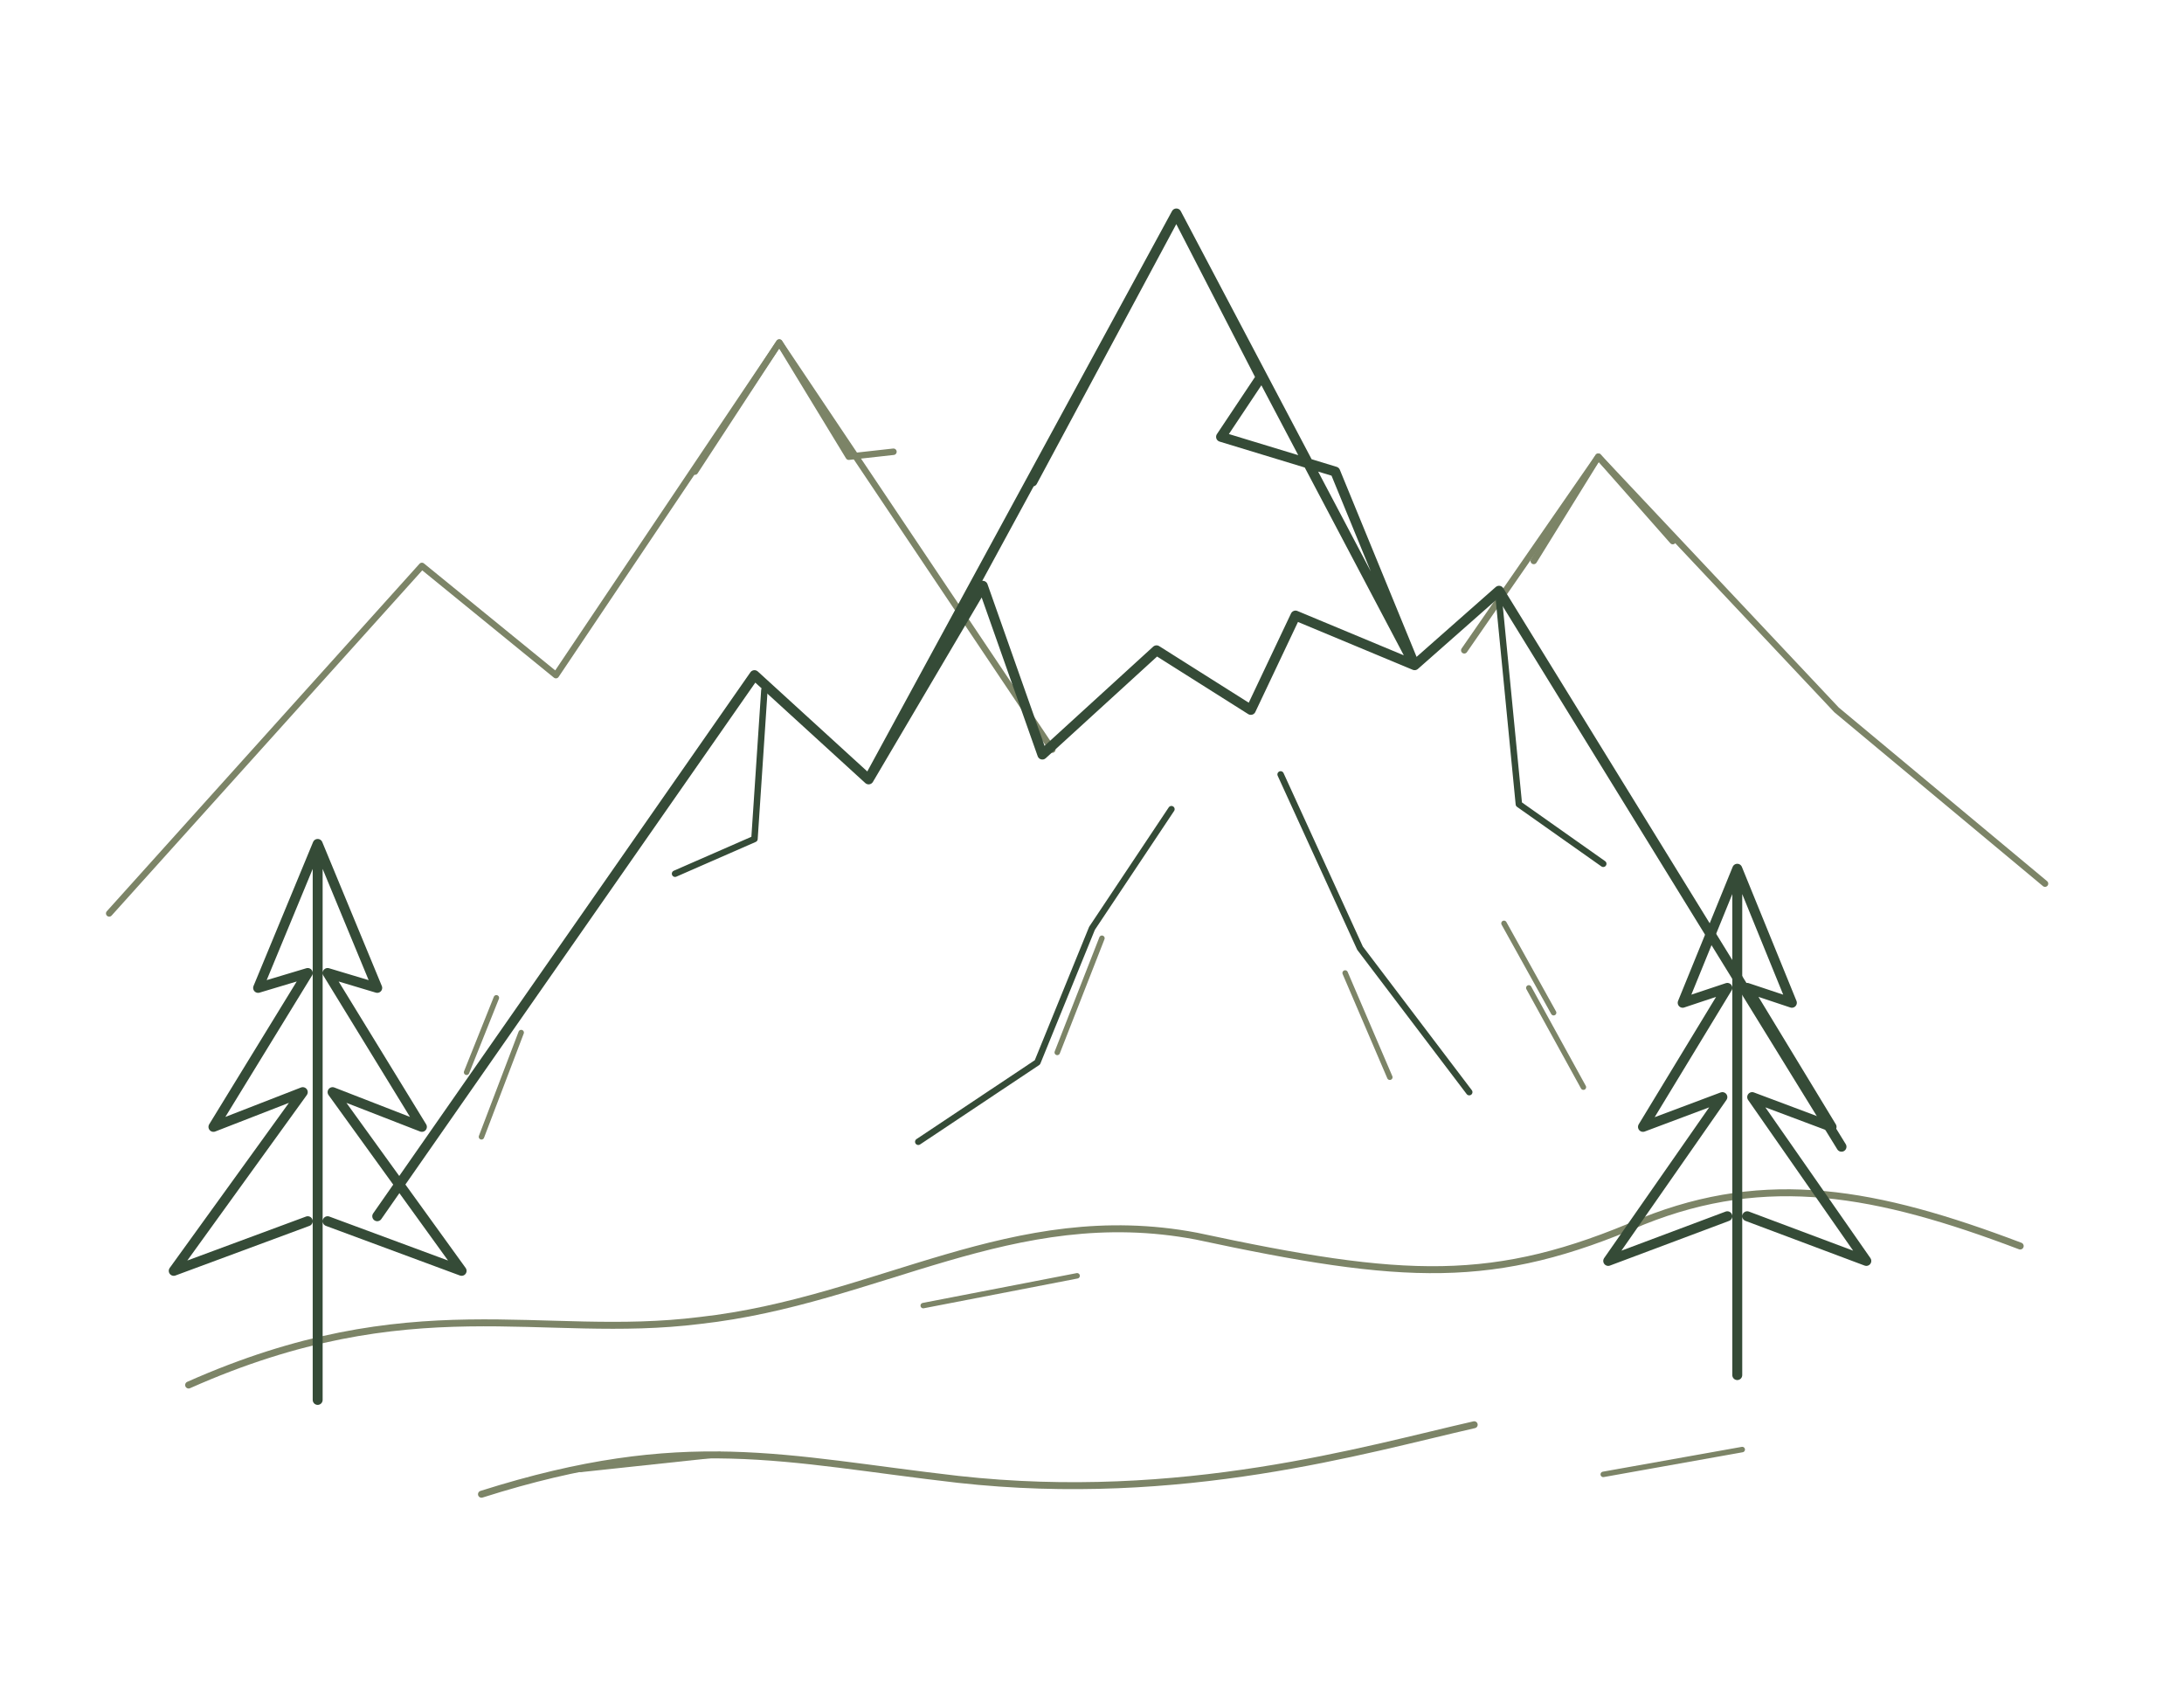
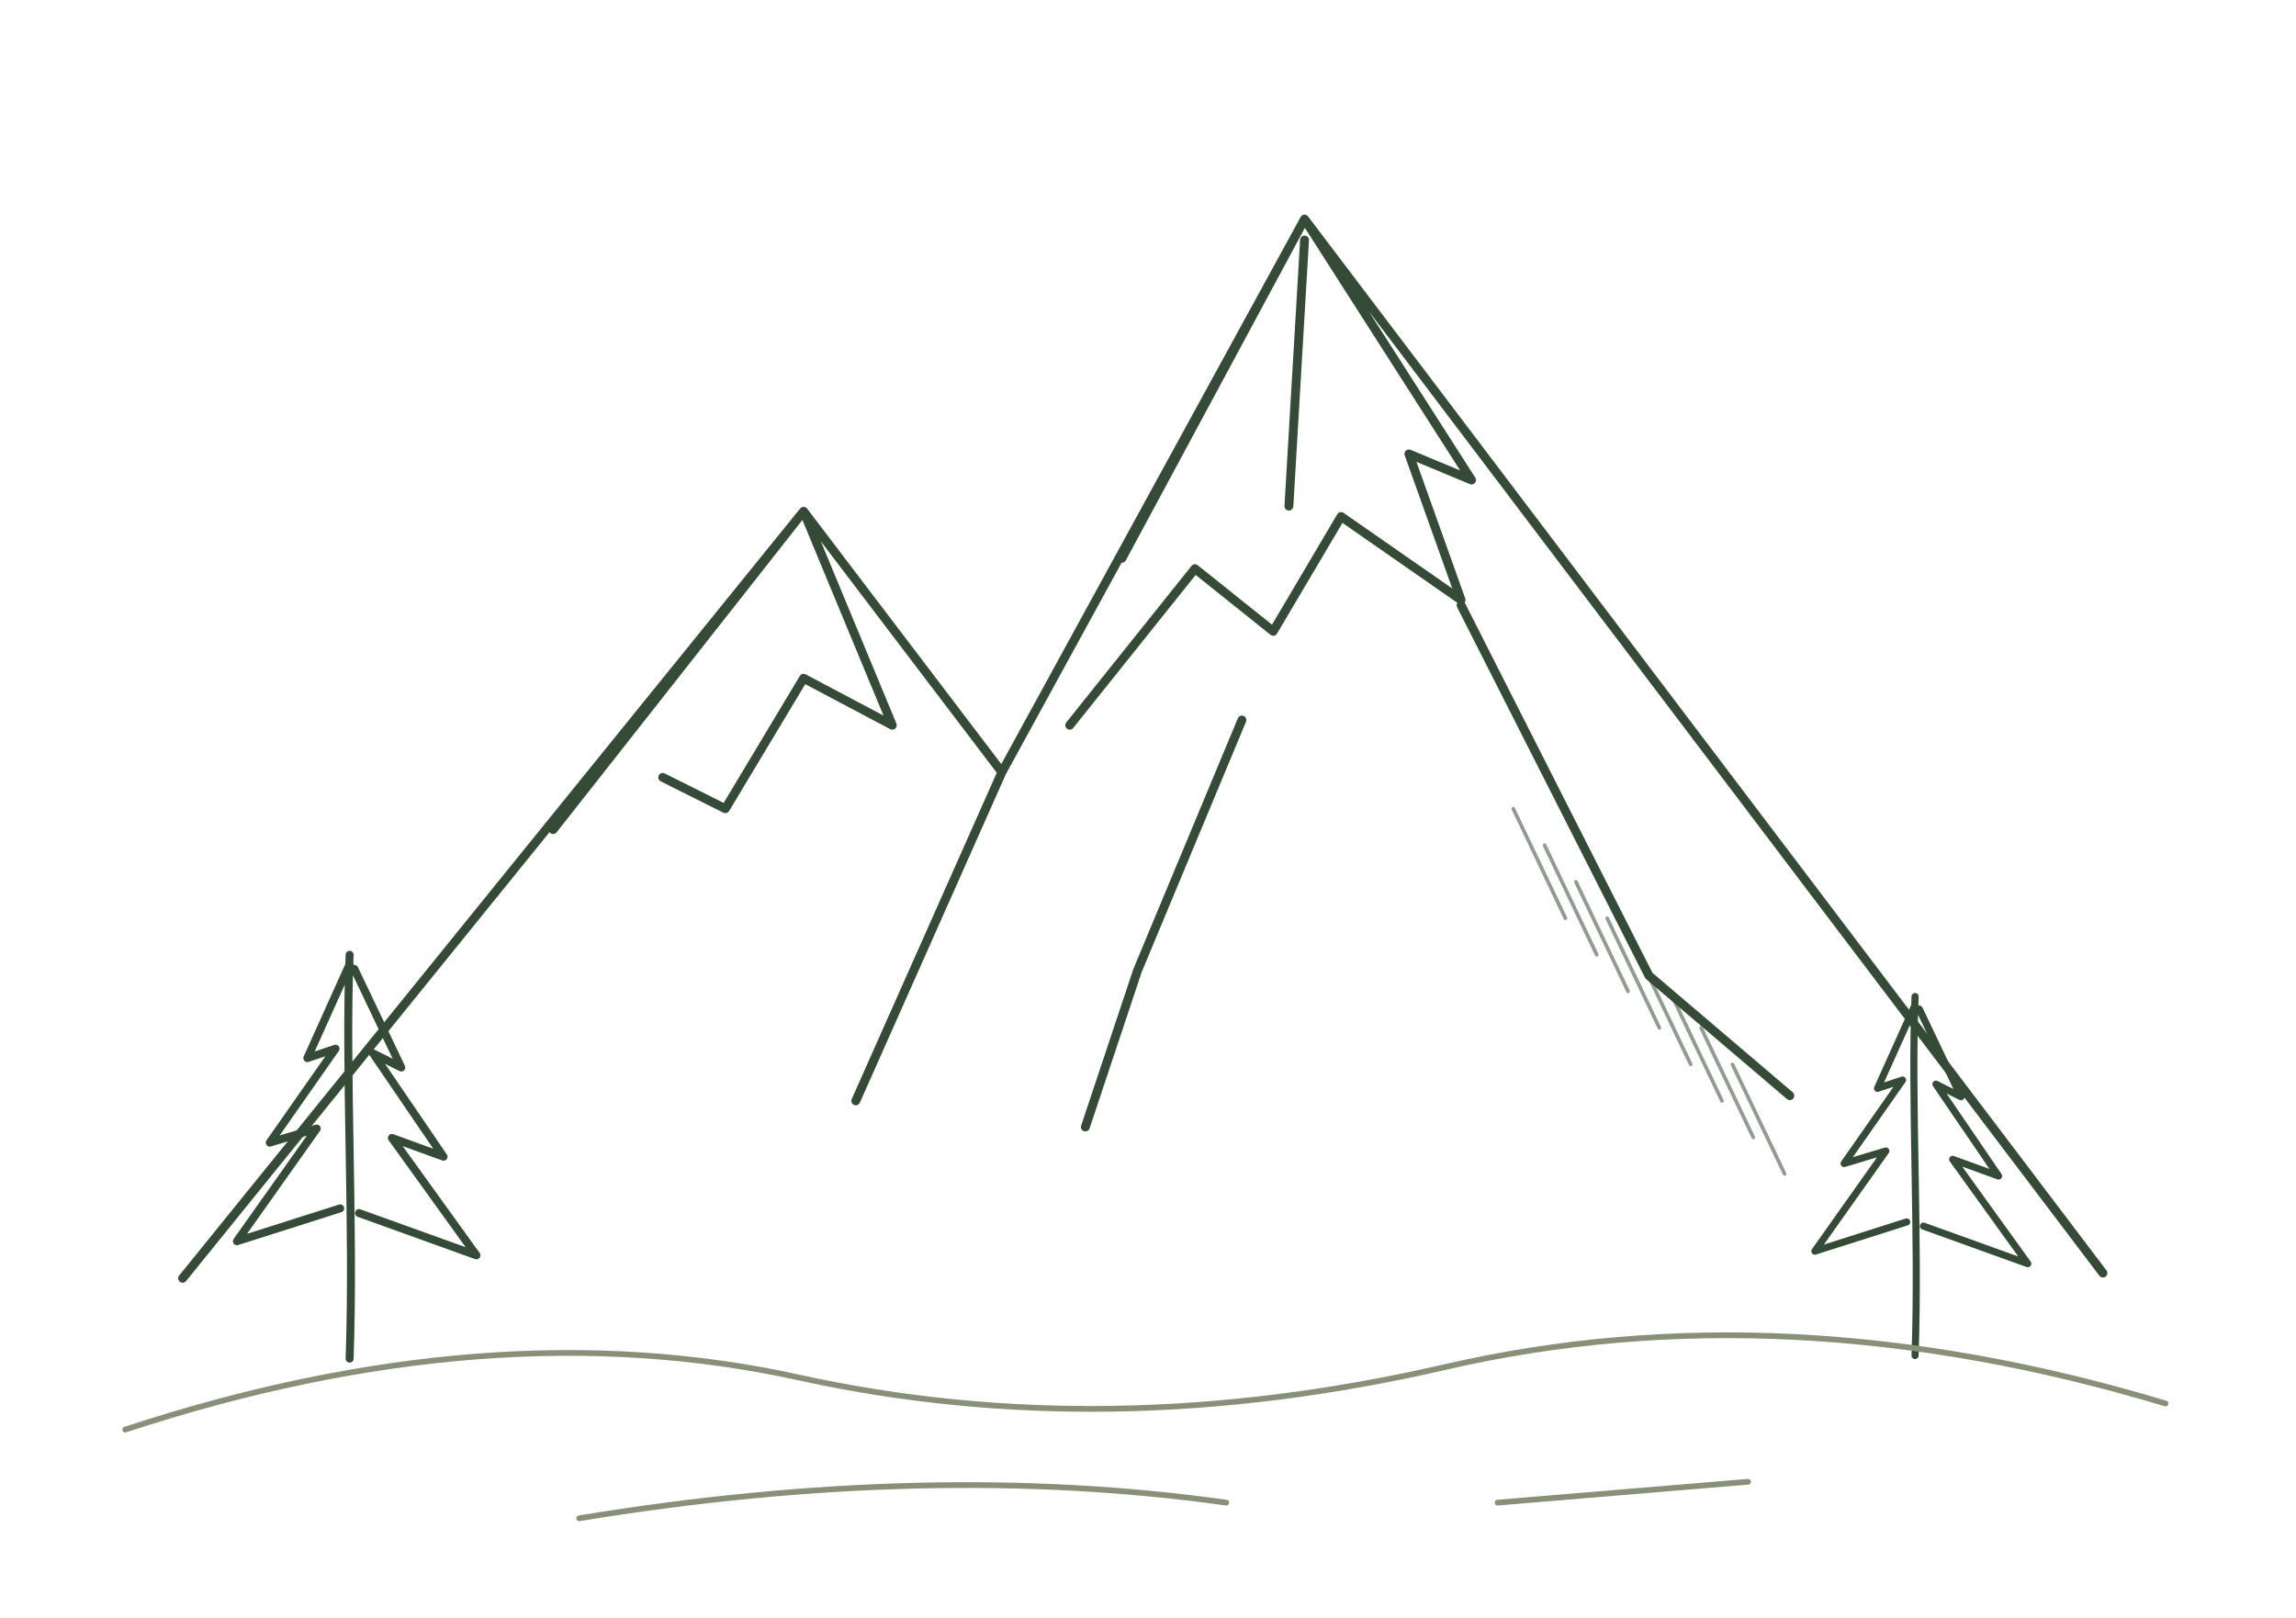
- <svg xmlns="http://www.w3.org/2000/svg" width="440" height="340" viewBox="0 0 440 340" fill="none" stroke="#354b37" stroke-width="2" stroke-linecap="round" stroke-linejoin="round">
-   <g stroke="#7c8467" stroke-width="1.3">
-     <path d="m22 184 63-70 27 22 45-67 55 82m83-20 27-39 48 51 42 35" />
-     <path d="m140 95 17-26 14 23 9-1m129 22 13-21 15 17" />
+ <svg xmlns="http://www.w3.org/2000/svg" width="440" height="310" viewBox="0 0 440 310" fill="none" stroke="#354b37" stroke-width="1.7" stroke-linecap="round" stroke-linejoin="round">
+   <path d="M35 245L154 98 192 148 250 42 403 244 M106 159L154 98 171 139 154 130 139 155 127 149 M215 107L250 42 282 92 270 87 280 115 257 99 244 121 229 109 205 139 M250 46L247 97 M192 148L164 211 M280 116L316 187 343 210 M238 138L218 186 208 216" />
+   <path d="M290 155l10 21" stroke-width=".7" opacity=".55" />
+   <path d="M296 162l10 21" stroke-width=".7" opacity=".55" />
+   <path d="M302 169l10 21" stroke-width=".7" opacity=".55" />
+   <path d="M308 176l10 21" stroke-width=".7" opacity=".55" />
+   <path d="M314 183l10 21" stroke-width=".7" opacity=".55" />
+   <path d="M320 190l10 21" stroke-width=".7" opacity=".55" />
+   <path d="M326 197l10 21" stroke-width=".7" opacity=".55" />
+   <path d="M332 204l10 21" stroke-width=".7" opacity=".55" />
+   <g transform="translate(67 183) scale(0.9)">
+     <path d="M0 0C-1 25 1 57 0 86 M0 2L-9 22 -3 20 -17 40 -7 37 -24 61 -2 54 M1 3L11 24 5 21 20 43 9 39 27 64 2 55" />
  </g>
-   <path d="m76 245 76-109 23 21 62-114 48 91 17-15 69 112M208 97l29-54 17 33-8 12 23 7 16 39-24-10-9 19-19-12-23 21-12-34-23 39" />
-   <path d="m236 163-16 24-11 27-24 16m73-74 16 35 22 29m-142-81-2 30-16 7m166-55 4 41 17 12" stroke-width="1.3" />
-   <path d="M38 279c45-20 71-9 103-13 36-4 63-24 100-17 42 9 60 10 90-3 25-10 47-6 76 5M97 301c41-13 61-7 96-3 45 5 82-6 104-11" stroke="#7c8467" stroke-width="1.4" />
-   <g>
-     <path d="M64 170v112m0-112-12 29 10-3-19 31 18-7-26 36 27-10m2-76 12 29-10-3 19 31-18-7 26 36-27-10" />
-     <path d="M350 175v102m0-102-11 27 9-3-17 28 16-6-23 33 24-9m2-70 11 27-9-3 17 28-16-6 23 33-24-9" />
+   <g transform="translate(367 191) scale(0.8)">
+     <path d="M0 0C-1 25 1 57 0 86 M0 2L-9 22 -3 20 -17 40 -7 37 -24 61 -2 54 M1 3L11 24 5 21 20 43 9 39 27 64 2 55" />
  </g>
-   <g stroke="#7c8467" stroke-width="1.1">
-     <path d="m100 201-6 15m11-8-8 21m206-43 10 18m-5-5 11 20m-97-30-9 23m58-16 9 21m-94 46 31-6m106 40 28-5m-234 4 28-3" />
-   </g>
+   <path d="M24 274Q94 251 153 264T277 262 415 269 M111 291Q178 280 235 288 M287 288l48-4" stroke="#899078" stroke-width="1.1" />
</svg>
